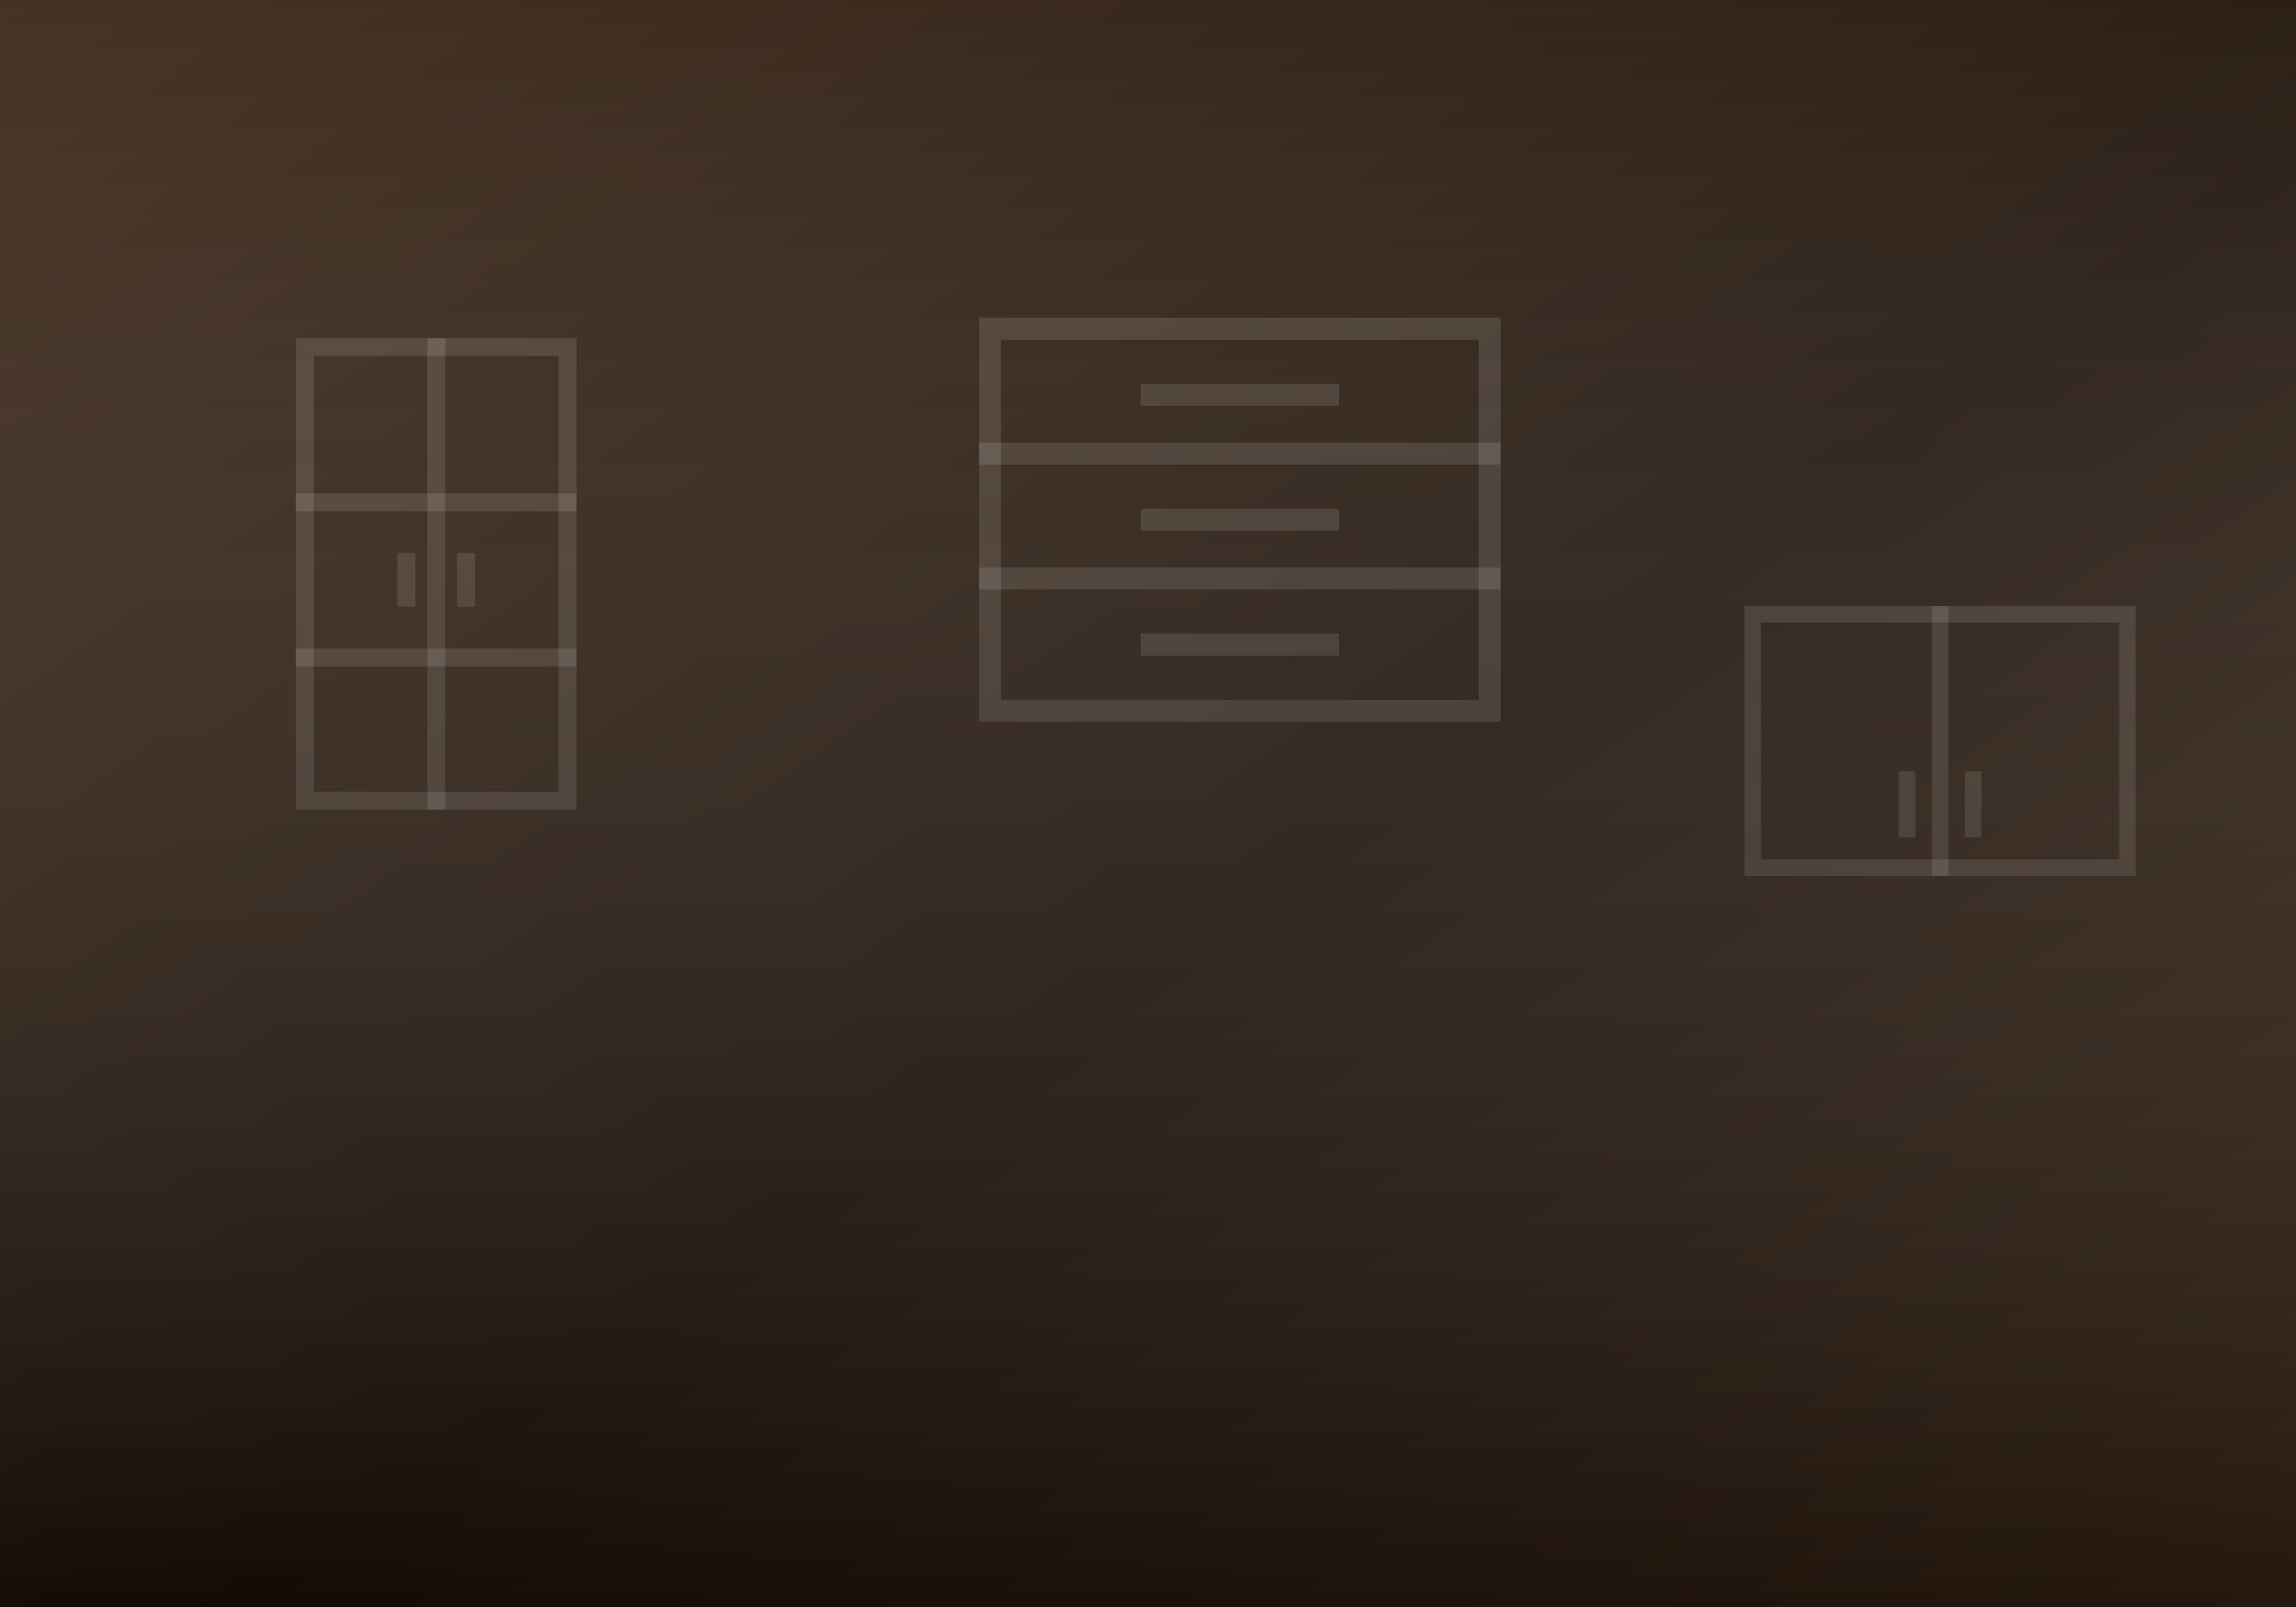
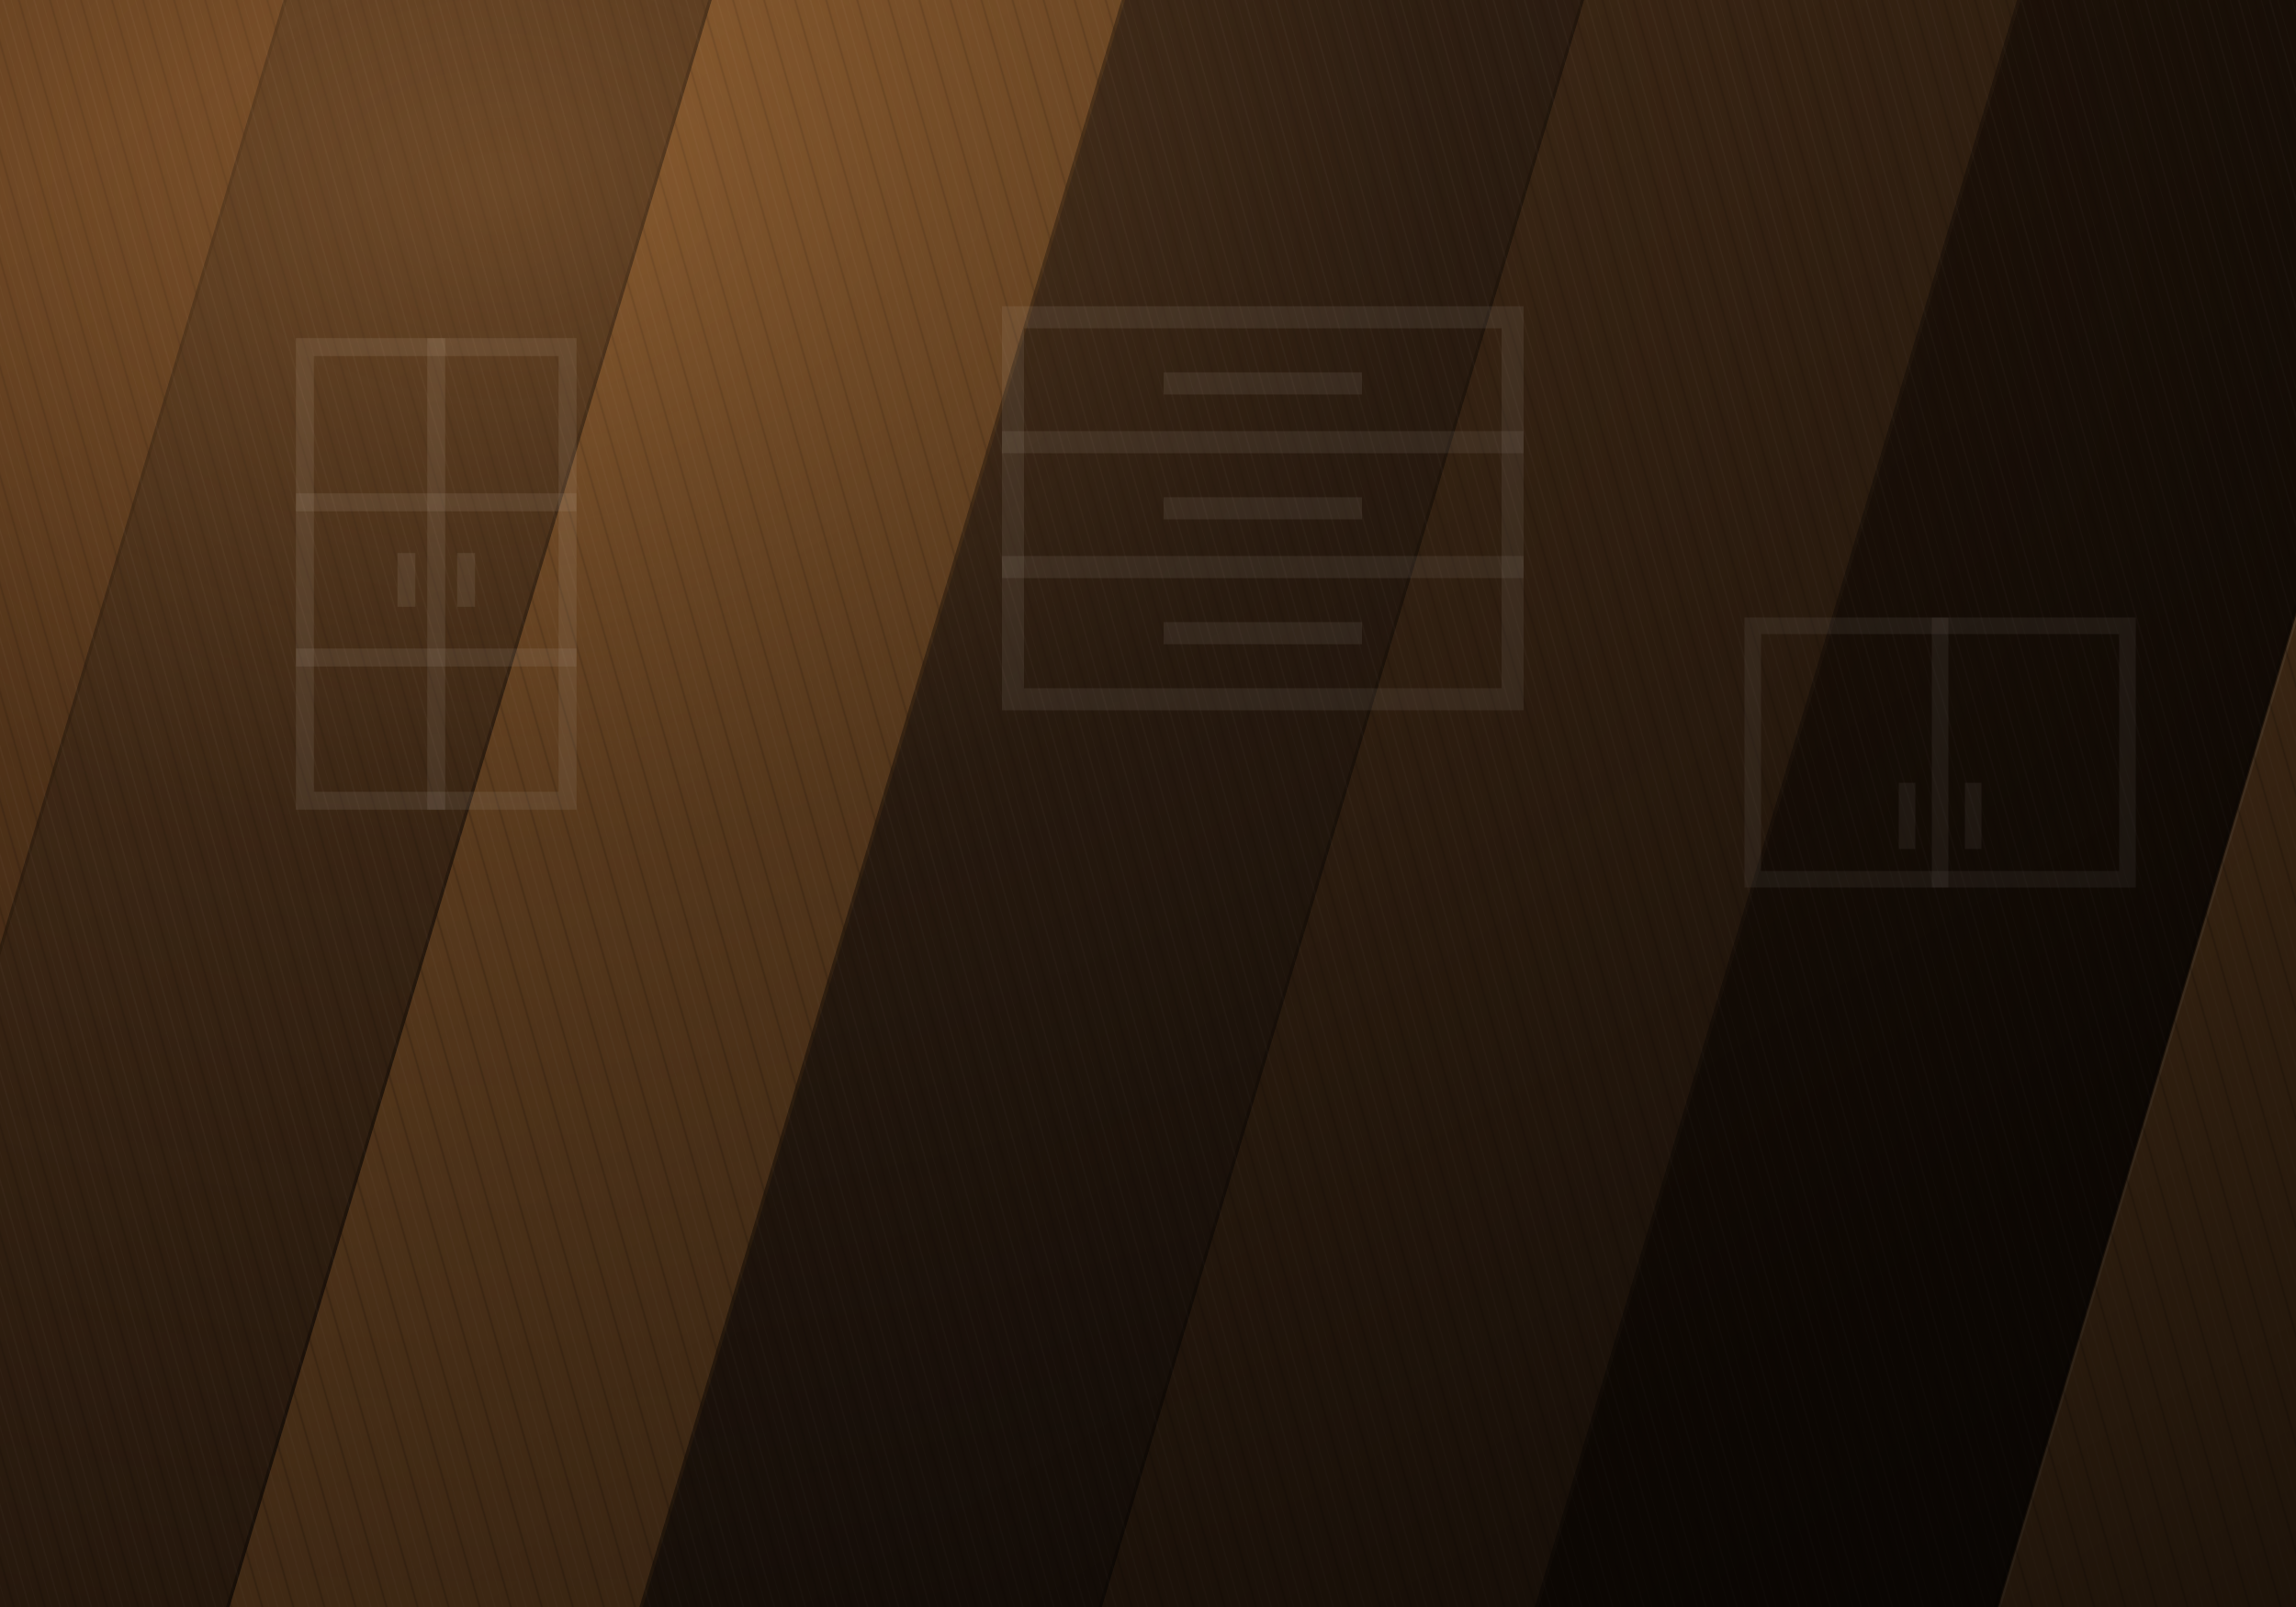
<svg xmlns="http://www.w3.org/2000/svg" width="2000" height="1400" viewBox="0 0 2000 1400" preserveAspectRatio="xMidYMid slice">
  <defs>
-     <linearGradient id="g" x1="0" y1="0" x2="1" y2="1">
-       <stop offset="0" stop-color="#3C2716" />
-       <stop offset="0.55" stop-color="#1E1209" />
-       <stop offset="1" stop-color="#3C2716" />
-     </linearGradient>
-     <linearGradient id="v" x1="0" y1="0" x2="0" y2="1">
-       <stop offset="0" stop-color="#FFFFFF" stop-opacity="0.05" />
-       <stop offset="1" stop-color="#000000" stop-opacity="0.4" />
+     <pattern id="zrno13" width="26" height="300" patternUnits="userSpaceOnUse" patternTransform="rotate(-16)">
+       <rect x="2" width="1.1" height="300" fill="#F7F0E6" opacity="0.05" />
+       <rect x="9" width="0.7" height="300" fill="#F7F0E6" opacity="0.03" />
+       <rect x="15" width="1.6" height="300" fill="#160C05" opacity="0.22" />
+       <rect x="21" width="0.8" height="300" fill="#F7F0E6" opacity="0.035" />
+     </pattern>
+     <radialGradient id="sv13" cx="0.22" cy="0.12" r="0.9">
+       <stop offset="0" stop-color="#F5A85C" stop-opacity="0.3" />
+       <stop offset="0.45" stop-color="#F5A85C" stop-opacity="0.07" />
+       <stop offset="1" stop-color="#F5A85C" stop-opacity="0" />
+     </radialGradient>
+     <linearGradient id="sj13" x1="0.15" y1="0" x2="1" y2="1">
+       <stop offset="0" stop-color="#000000" stop-opacity="0" />
+       <stop offset="1" stop-color="#000000" stop-opacity="0.74" />
    </linearGradient>
  </defs>
-   <rect width="2000" height="1400" fill="url(#g)" />
+   <rect width="2000" height="1400" fill="#6B4522" />
+   <polygon points="-160,0 250,0 -170,1400 -580,1400" fill="#513218" />
+   <polygon points="247,0 251,0 -169,1400 -173,1400" fill="#160C05" opacity="0.55" />
+   <polygon points="251,0 253,0 -167,1400 -169,1400" fill="#F7F0E6" opacity="0.14" />
+   <polygon points="250,0 620,0 200,1400 -170,1400" fill="#3C2614" />
+   <polygon points="617,0 621,0 201,1400 197,1400" fill="#160C05" opacity="0.55" />
+   <polygon points="621,0 623,0 203,1400 201,1400" fill="#F7F0E6" opacity="0.14" />
+   <polygon points="620,0 980,0 560,1400 200,1400" fill="#6B4522" />
+   <polygon points="977,0 981,0 561,1400 557,1400" fill="#160C05" opacity="0.55" />
+   <polygon points="981,0 983,0 563,1400 561,1400" fill="#F7F0E6" opacity="0.14" />
+   <polygon points="980,0 1380,0 960,1400 560,1400" fill="#2A1B10" />
+   <polygon points="1377,0 1381,0 961,1400 957,1400" fill="#160C05" opacity="0.55" />
+   <polygon points="1381,0 1383,0 963,1400 961,1400" fill="#F7F0E6" opacity="0.14" />
+   <polygon points="1380,0 1760,0 1340,1400 960,1400" fill="#3C2614" />
+   <polygon points="1757,0 1761,0 1341,1400 1337,1400" fill="#160C05" opacity="0.55" />
+   <polygon points="1761,0 1763,0 1343,1400 1341,1400" fill="#F7F0E6" opacity="0.14" />
+   <polygon points="1760,0 2160,0 1740,1400 1340,1400" fill="#1F1208" />
+   <polygon points="2157,0 2161,0 1741,1400 1737,1400" fill="#160C05" opacity="0.55" />
+   <polygon points="2161,0 2163,0 1743,1400 1741,1400" fill="#F7F0E6" opacity="0.14" />
+   <rect width="2000" height="1400" fill="url(#zrno13)" />
  <g transform="translate(120,240) scale(5.2)">
-     <rect x="28" y="12" width="44" height="76" fill="none" stroke="#F7F0E6" stroke-width="3" stroke-linecap="square" stroke-opacity="0.13" />
-     <line x1="50" y1="12" x2="50" y2="88" fill="none" stroke="#F7F0E6" stroke-width="3" stroke-linecap="square" stroke-opacity="0.13" />
-     <line x1="28" y1="38" x2="72" y2="38" fill="none" stroke="#F7F0E6" stroke-width="3" stroke-linecap="square" stroke-opacity="0.13" />
-     <line x1="28" y1="64" x2="72" y2="64" fill="none" stroke="#F7F0E6" stroke-width="3" stroke-linecap="square" stroke-opacity="0.13" />
-     <line x1="45" y1="48" x2="45" y2="54" fill="none" stroke="#F7F0E6" stroke-width="3" stroke-linecap="square" stroke-opacity="0.13" />
-     <line x1="55" y1="48" x2="55" y2="54" fill="none" stroke="#F7F0E6" stroke-width="3" stroke-linecap="square" stroke-opacity="0.13" />
+     <rect x="28" y="12" width="44" height="76" fill="none" stroke="#F7F0E6" stroke-width="3" stroke-linecap="square" stroke-opacity="0.11" />
+     <line x1="50" y1="12" x2="50" y2="88" fill="none" stroke="#F7F0E6" stroke-width="3" stroke-linecap="square" stroke-opacity="0.11" />
+     <line x1="28" y1="38" x2="72" y2="38" fill="none" stroke="#F7F0E6" stroke-width="3" stroke-linecap="square" stroke-opacity="0.11" />
+     <line x1="28" y1="64" x2="72" y2="64" fill="none" stroke="#F7F0E6" stroke-width="3" stroke-linecap="square" stroke-opacity="0.11" />
+     <line x1="45" y1="48" x2="45" y2="54" fill="none" stroke="#F7F0E6" stroke-width="3" stroke-linecap="square" stroke-opacity="0.11" />
+     <line x1="55" y1="48" x2="55" y2="54" fill="none" stroke="#F7F0E6" stroke-width="3" stroke-linecap="square" stroke-opacity="0.11" />
  </g>
-   <g transform="translate(760,120) scale(6.4)">
-     <rect x="16" y="26" width="68" height="52" fill="none" stroke="#F7F0E6" stroke-width="3" stroke-linecap="square" stroke-opacity="0.13" />
-     <line x1="16" y1="43" x2="84" y2="43" fill="none" stroke="#F7F0E6" stroke-width="3" stroke-linecap="square" stroke-opacity="0.13" />
-     <line x1="16" y1="60" x2="84" y2="60" fill="none" stroke="#F7F0E6" stroke-width="3" stroke-linecap="square" stroke-opacity="0.13" />
-     <line x1="38" y1="35" x2="62" y2="35" fill="none" stroke="#F7F0E6" stroke-width="3" stroke-linecap="square" stroke-opacity="0.13" />
-     <line x1="38" y1="52" x2="62" y2="52" fill="none" stroke="#F7F0E6" stroke-width="3" stroke-linecap="square" stroke-opacity="0.13" />
-     <line x1="38" y1="69" x2="62" y2="69" fill="none" stroke="#F7F0E6" stroke-width="3" stroke-linecap="square" stroke-opacity="0.13" />
+   <g transform="translate(780,110) scale(6.4)">
+     <rect x="16" y="26" width="68" height="52" fill="none" stroke="#F7F0E6" stroke-width="3" stroke-linecap="square" stroke-opacity="0.11" />
+     <line x1="16" y1="43" x2="84" y2="43" fill="none" stroke="#F7F0E6" stroke-width="3" stroke-linecap="square" stroke-opacity="0.11" />
+     <line x1="16" y1="60" x2="84" y2="60" fill="none" stroke="#F7F0E6" stroke-width="3" stroke-linecap="square" stroke-opacity="0.11" />
+     <line x1="38" y1="35" x2="62" y2="35" fill="none" stroke="#F7F0E6" stroke-width="3" stroke-linecap="square" stroke-opacity="0.11" />
+     <line x1="38" y1="52" x2="62" y2="52" fill="none" stroke="#F7F0E6" stroke-width="3" stroke-linecap="square" stroke-opacity="0.11" />
+     <line x1="38" y1="69" x2="62" y2="69" fill="none" stroke="#F7F0E6" stroke-width="3" stroke-linecap="square" stroke-opacity="0.11" />
  </g>
-   <g transform="translate(1450,420) scale(4.8)">
-     <rect x="16" y="24" width="68" height="46" fill="none" stroke="#F7F0E6" stroke-width="3" stroke-linecap="square" stroke-opacity="0.13" />
-     <line x1="50" y1="24" x2="50" y2="70" fill="none" stroke="#F7F0E6" stroke-width="3" stroke-linecap="square" stroke-opacity="0.13" />
-     <line x1="44" y1="54" x2="44" y2="63" fill="none" stroke="#F7F0E6" stroke-width="3" stroke-linecap="square" stroke-opacity="0.13" />
-     <line x1="56" y1="54" x2="56" y2="63" fill="none" stroke="#F7F0E6" stroke-width="3" stroke-linecap="square" stroke-opacity="0.13" />
+   <g transform="translate(1450,430) scale(4.8)">
+     <rect x="16" y="24" width="68" height="46" fill="none" stroke="#F7F0E6" stroke-width="3" stroke-linecap="square" stroke-opacity="0.11" />
+     <line x1="50" y1="24" x2="50" y2="70" fill="none" stroke="#F7F0E6" stroke-width="3" stroke-linecap="square" stroke-opacity="0.11" />
+     <line x1="44" y1="54" x2="44" y2="63" fill="none" stroke="#F7F0E6" stroke-width="3" stroke-linecap="square" stroke-opacity="0.11" />
+     <line x1="56" y1="54" x2="56" y2="63" fill="none" stroke="#F7F0E6" stroke-width="3" stroke-linecap="square" stroke-opacity="0.11" />
  </g>
-   <rect width="2000" height="1400" fill="url(#v)" />
+   <rect width="2000" height="1400" fill="url(#sv13)" />
+   <rect width="2000" height="1400" fill="url(#sj13)" />
</svg>
